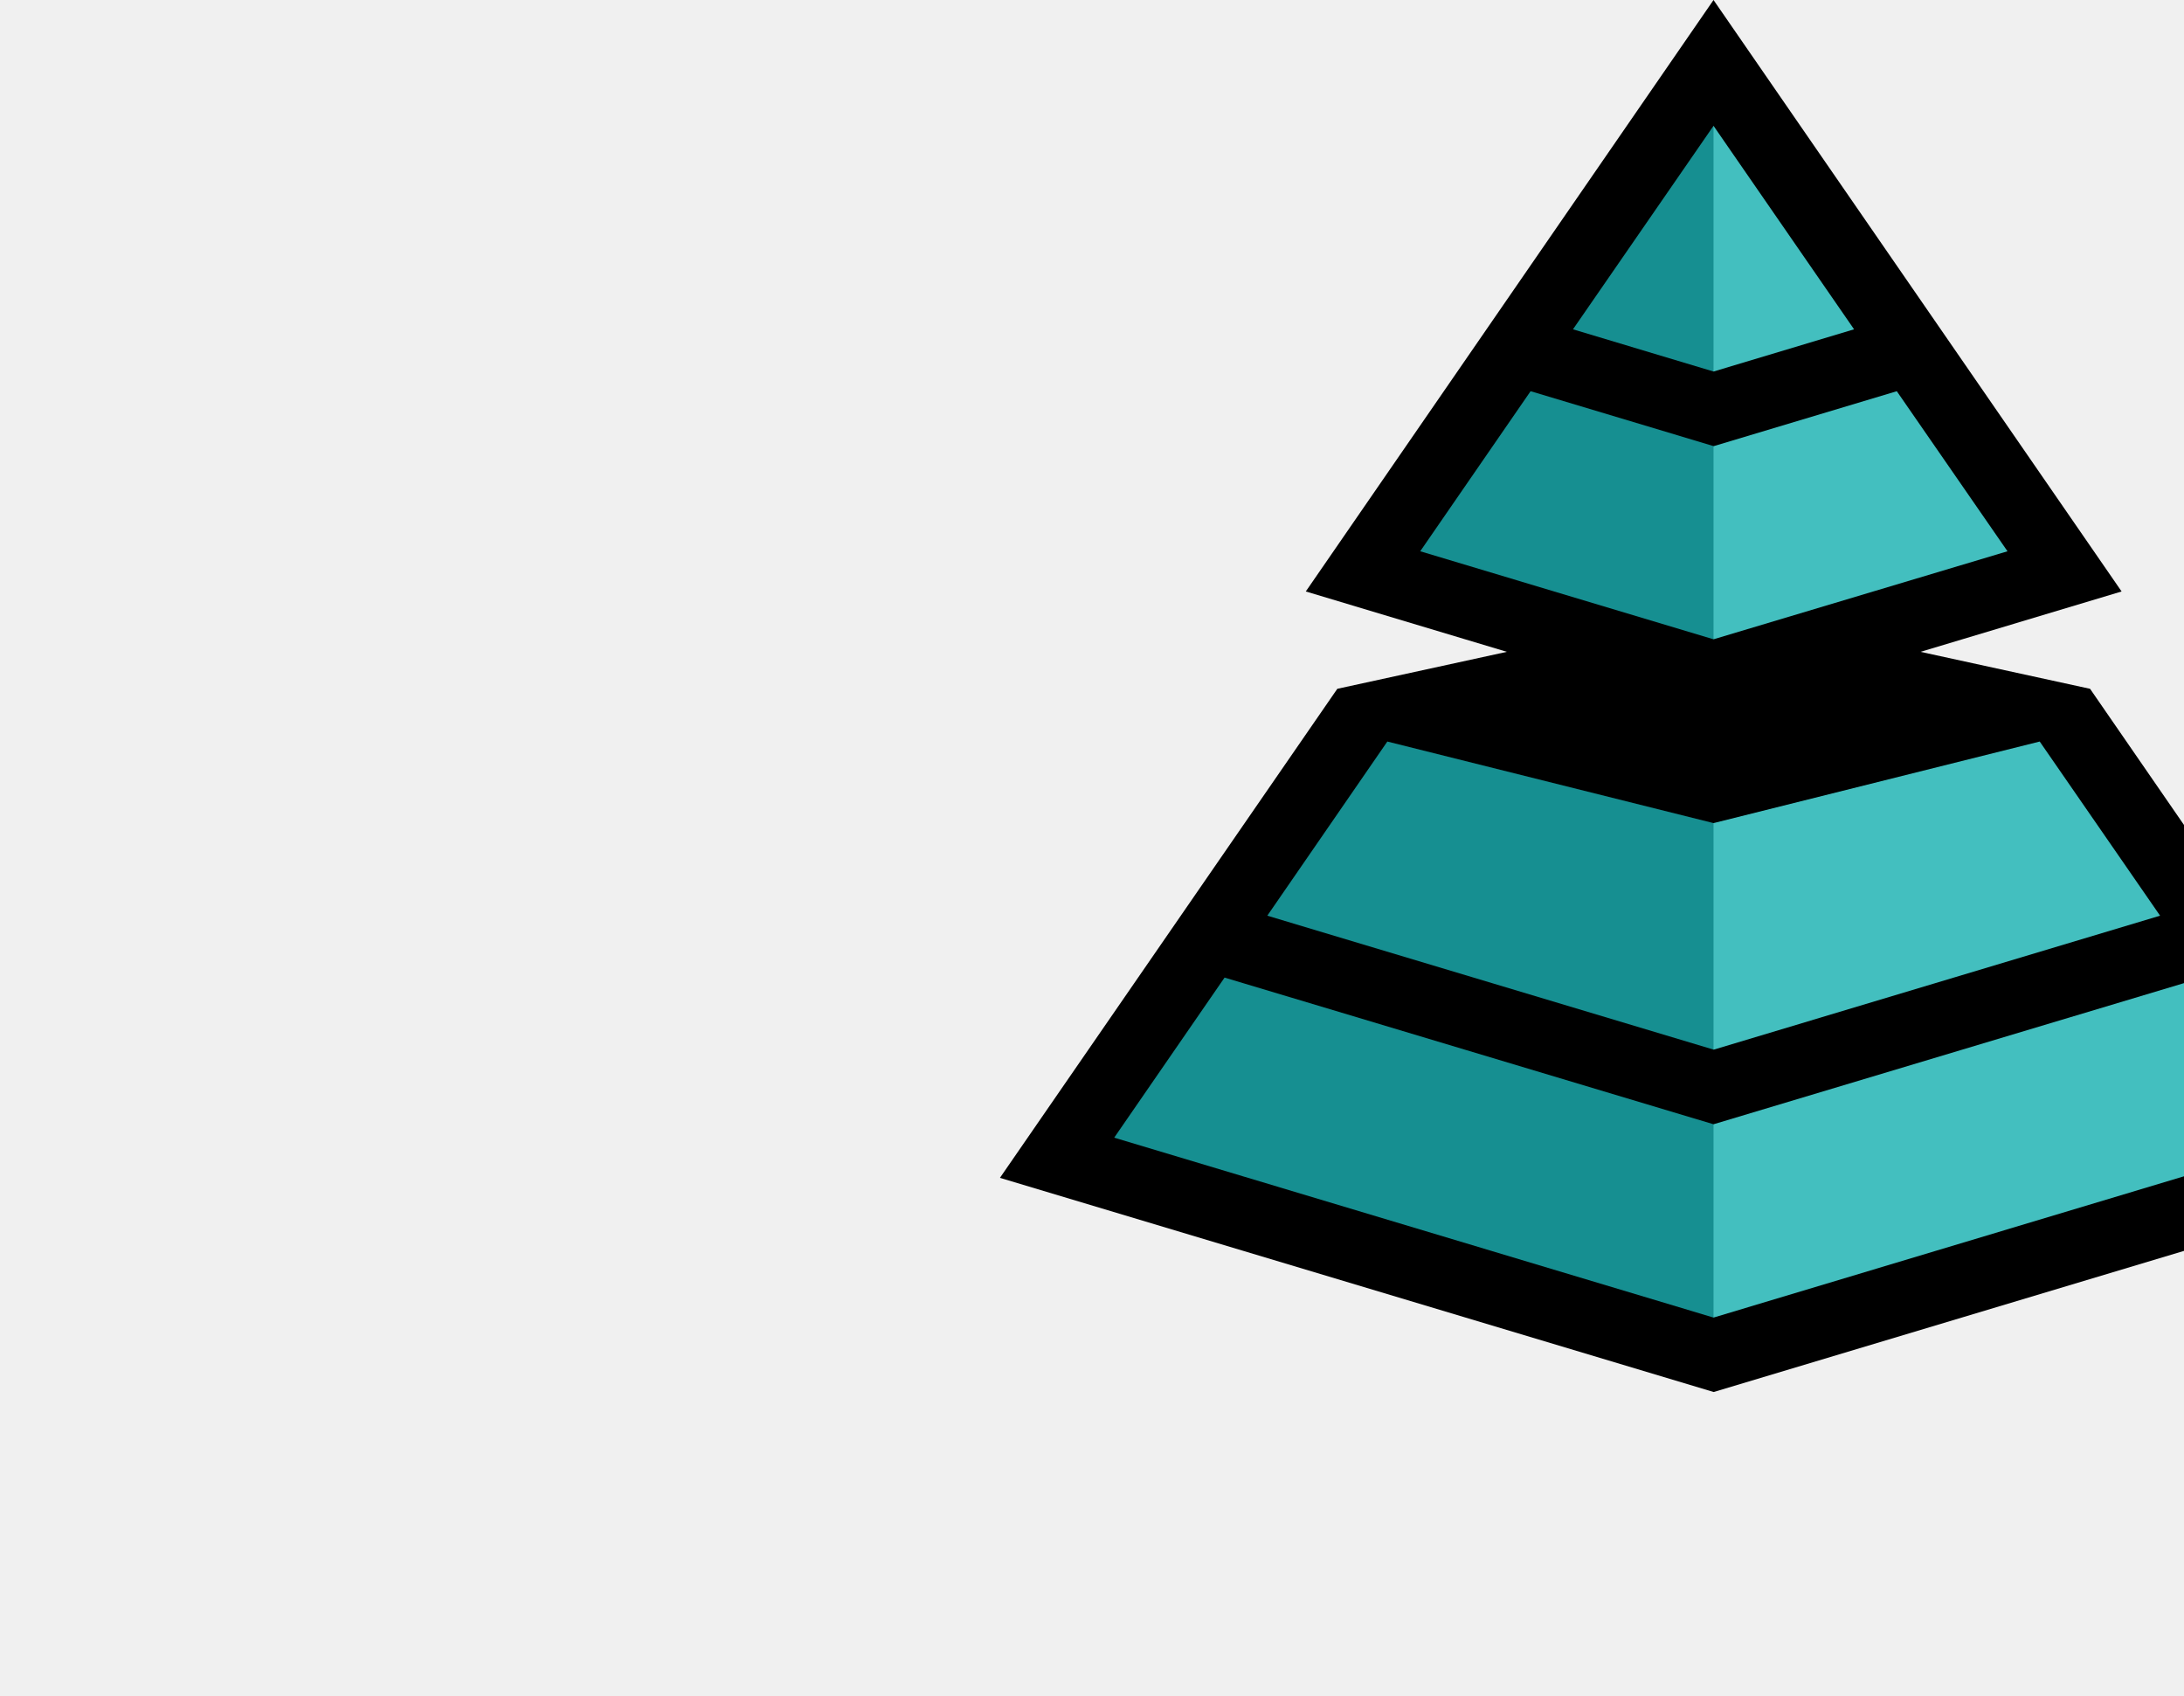
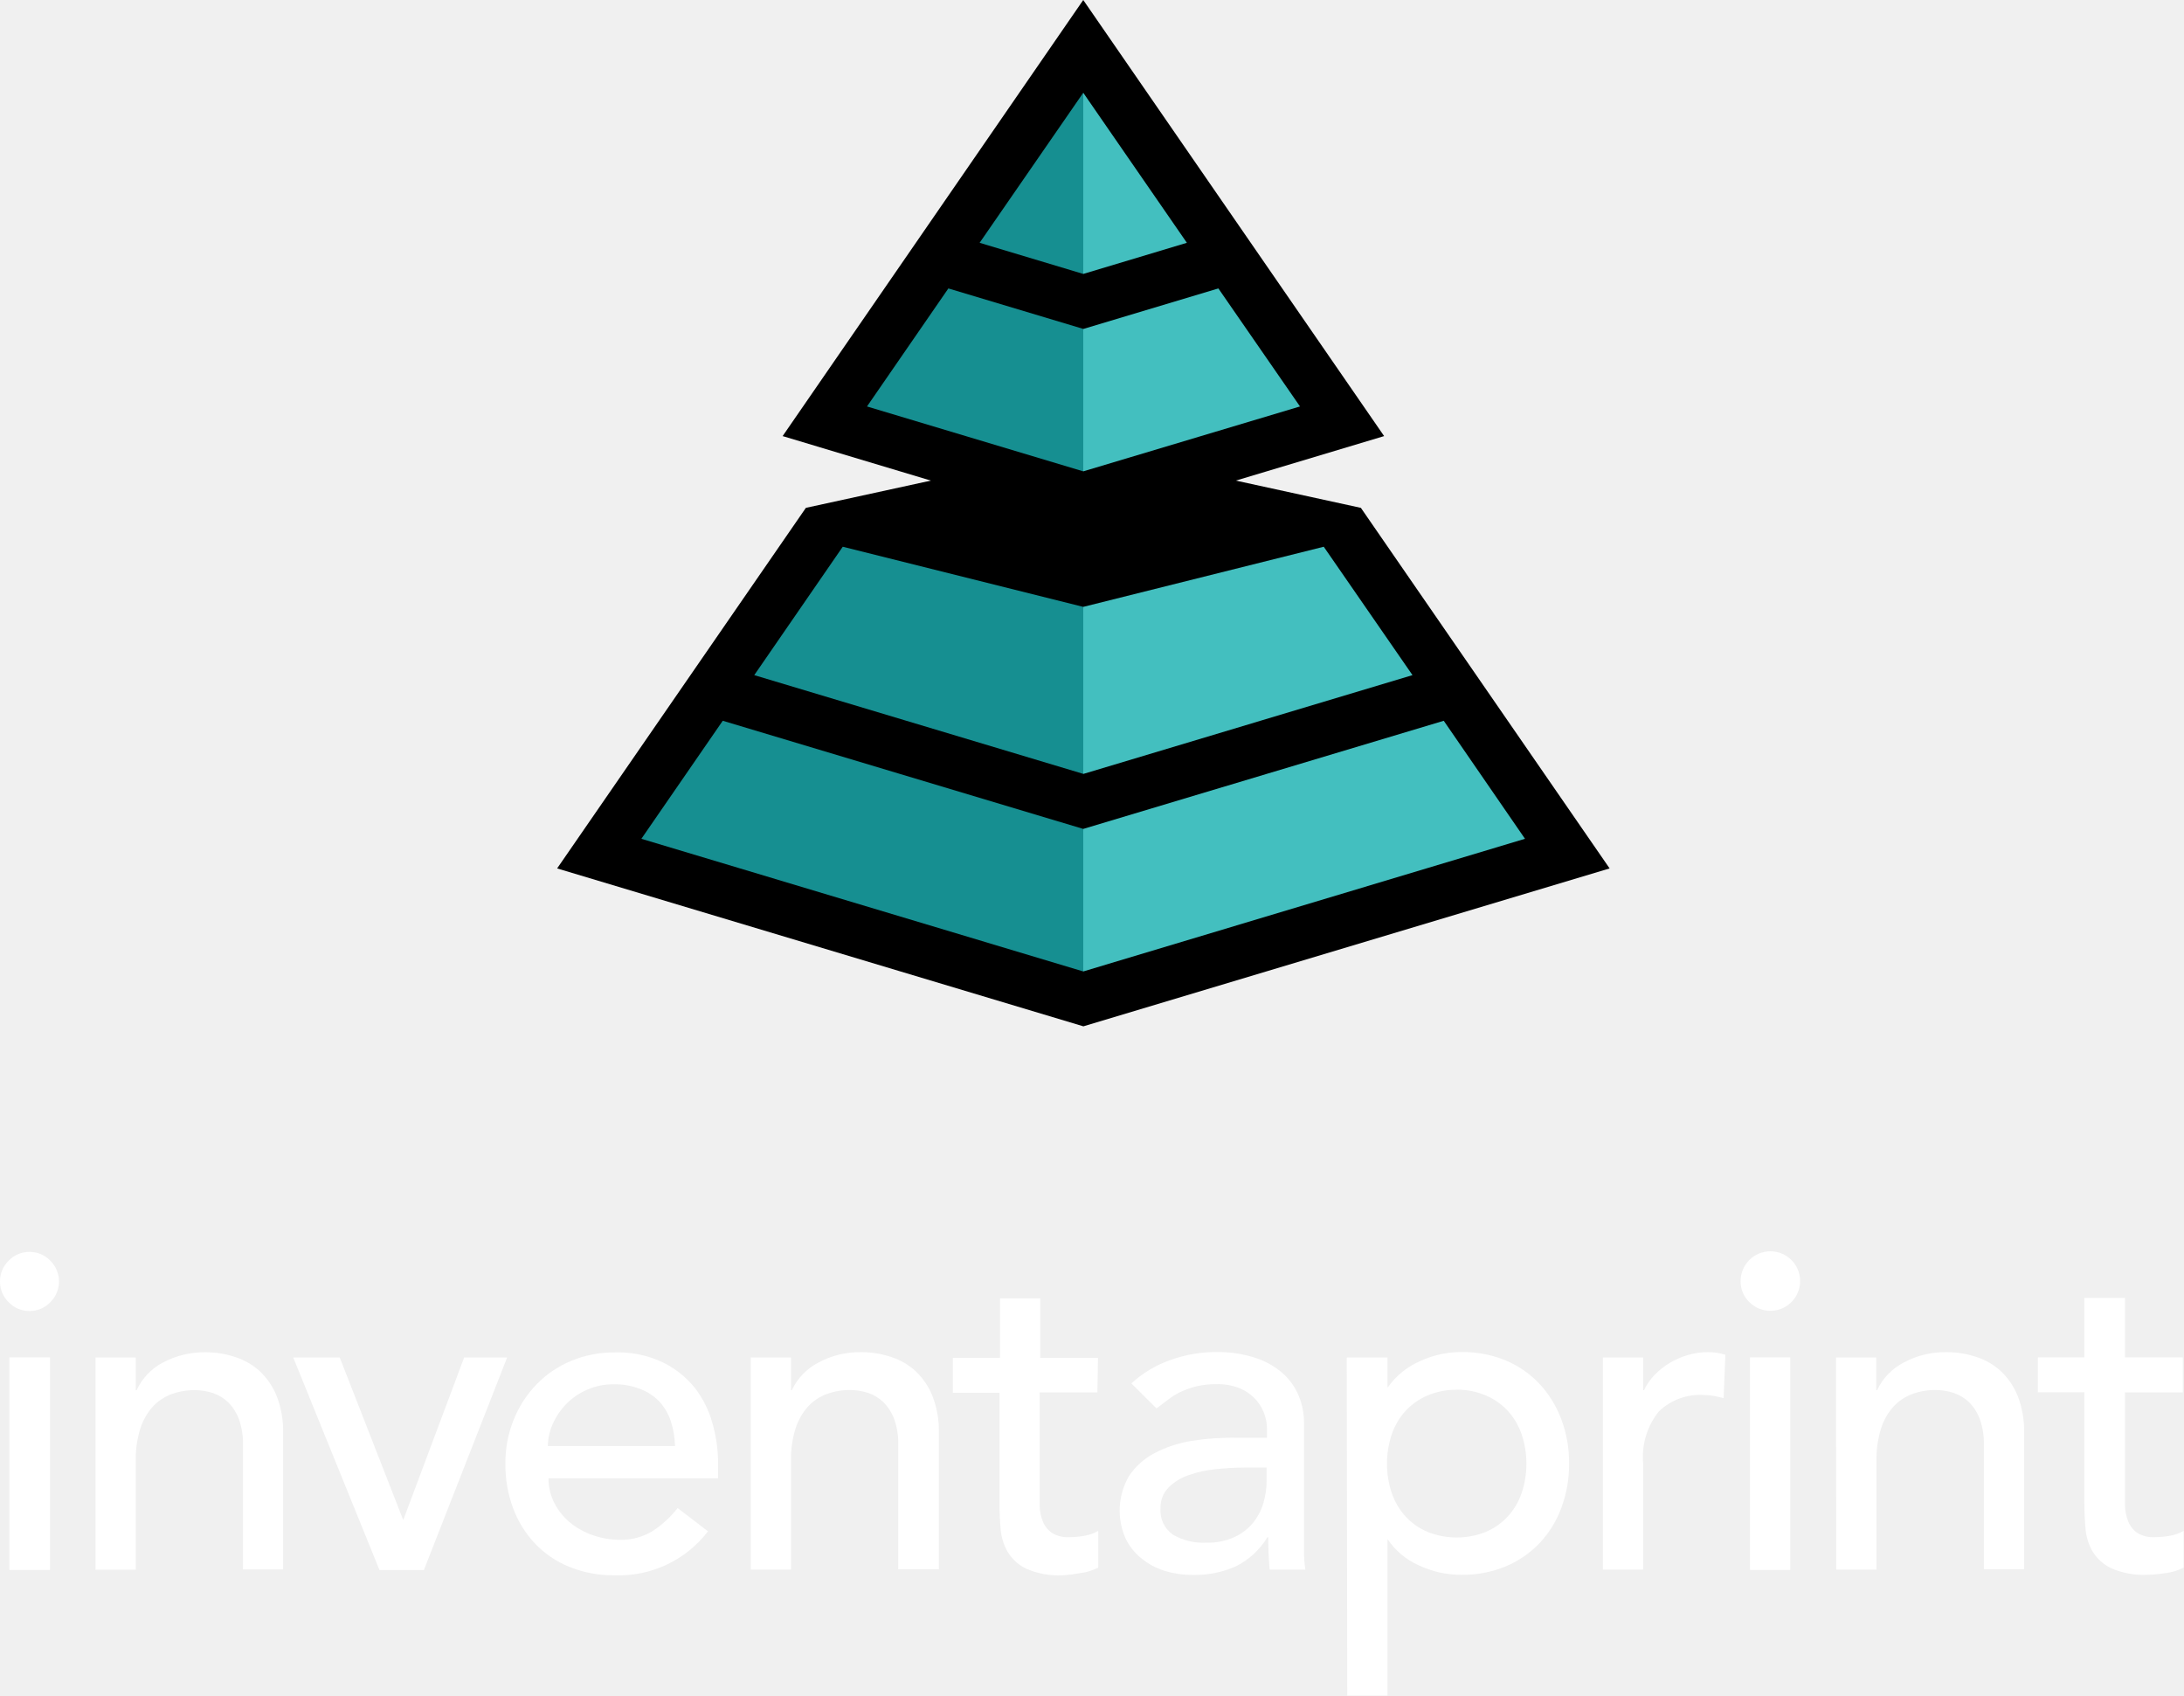
- <svg xmlns="http://www.w3.org/2000/svg" version="1.1" width="174.72" height="135.63" viewBox="0 0 100 100" overflow="hidden">
+ <svg xmlns="http://www.w3.org/2000/svg" version="1.1" width="174.72" height="135.63" viewBox="0 0 174.72 135.63" overflow="hidden">
  <g id="Layer_2">
    <g id="Layer_1-2">
      <g id="logo">
        <path d=" M 0 102.49 C -0.006 101.864 0.248 101.263 0.7 100.83 C 1.133 100.378 1.734 100.124 2.36 100.13 C 2.986 100.124 3.587 100.378 4.02 100.83 C 4.94 101.73 4.955 103.205 4.055 104.125 C 4.044 104.137 4.032 104.148 4.02 104.16 C 3.587 104.612 2.986 104.866 2.36 104.86 C 1.734 104.866 1.133 104.612 0.7 104.16 C 0.245 103.725 -0.008 103.12 -0 102.49 Z M 0.75 108.57 L 4 108.57 L 4 125.57 L 0.75 125.57 Z" fill="#FFFFFF" />
        <path d=" M 7.64 108.58 L 10.86 108.58 L 10.86 111.19 L 10.93 111.19 C 11.364 110.255 12.091 109.486 13 109 C 14.065 108.425 15.26 108.135 16.47 108.16 C 17.265 108.159 18.056 108.288 18.81 108.54 C 19.554 108.774 20.237 109.171 20.81 109.7 C 21.396 110.262 21.853 110.944 22.15 111.7 C 22.503 112.632 22.673 113.624 22.65 114.62 L 22.65 125.53 L 19.44 125.53 L 19.44 115.53 C 19.454 114.85 19.346 114.172 19.12 113.53 C 18.936 113.019 18.643 112.555 18.26 112.17 C 17.911 111.831 17.491 111.575 17.03 111.42 C 16.562 111.266 16.073 111.188 15.58 111.19 C 14.946 111.184 14.316 111.292 13.72 111.51 C 13.148 111.721 12.634 112.063 12.22 112.51 C 11.764 113.022 11.423 113.625 11.22 114.28 C 10.965 115.102 10.844 115.96 10.86 116.82 L 10.86 125.55 L 7.64 125.55 Z" fill="#FFFFFF" />
        <path d=" M 23.46 108.58 L 27.18 108.58 L 32.26 121.58 L 37.13 108.58 L 40.57 108.58 L 33.91 125.58 L 30.36 125.58 Z" fill="#FFFFFF" />
        <path d=" M 43.88 118.24 C 43.874 118.936 44.039 119.623 44.36 120.24 C 44.673 120.841 45.105 121.371 45.63 121.8 C 46.172 122.239 46.789 122.578 47.45 122.8 C 48.141 123.039 48.868 123.161 49.6 123.16 C 50.519 123.181 51.425 122.938 52.21 122.46 C 52.972 121.959 53.648 121.338 54.21 120.62 L 56.64 122.48 C 54.867 124.794 52.083 126.106 49.17 126 C 47.927 126.017 46.693 125.786 45.54 125.32 C 44.496 124.898 43.555 124.257 42.78 123.44 C 42.016 122.623 41.424 121.661 41.04 120.61 C 40.627 119.483 40.42 118.29 40.43 117.09 C 40.418 115.882 40.642 114.682 41.09 113.56 C 41.511 112.507 42.132 111.546 42.92 110.73 C 43.706 109.922 44.649 109.283 45.69 108.85 C 46.802 108.389 47.996 108.157 49.2 108.17 C 50.514 108.131 51.819 108.402 53.01 108.96 C 54.006 109.444 54.883 110.14 55.58 111 C 56.237 111.847 56.719 112.816 57 113.85 C 57.298 114.904 57.45 115.994 57.45 117.09 L 57.45 118.24 Z M 54 115.66 C 53.987 114.98 53.873 114.306 53.66 113.66 C 53.469 113.082 53.159 112.55 52.75 112.1 C 52.322 111.66 51.804 111.318 51.23 111.1 C 50.552 110.835 49.828 110.706 49.1 110.72 C 48.353 110.711 47.612 110.865 46.93 111.17 C 46.307 111.446 45.743 111.84 45.27 112.33 C 44.825 112.793 44.466 113.331 44.21 113.92 C 43.966 114.468 43.836 115.06 43.83 115.66 Z" fill="#FFFFFF" />
        <path d=" M 60.06 108.58 L 63.28 108.58 L 63.28 111.19 L 63.35 111.19 C 63.793 110.245 64.534 109.472 65.46 108.99 C 66.525 108.415 67.72 108.125 68.93 108.15 C 69.725 108.149 70.516 108.278 71.27 108.53 C 72.014 108.764 72.697 109.161 73.27 109.69 C 73.856 110.252 74.313 110.934 74.61 111.69 C 74.963 112.622 75.133 113.614 75.11 114.61 L 75.11 125.52 L 71.86 125.52 L 71.86 115.52 C 71.874 114.84 71.766 114.162 71.54 113.52 C 71.356 113.009 71.063 112.545 70.68 112.16 C 70.331 111.821 69.911 111.565 69.45 111.41 C 68.982 111.256 68.493 111.178 68 111.18 C 67.366 111.174 66.736 111.282 66.14 111.5 C 65.568 111.711 65.054 112.053 64.64 112.5 C 64.184 113.012 63.843 113.615 63.64 114.27 C 63.385 115.092 63.264 115.95 63.28 116.81 L 63.28 125.54 L 60.06 125.54 Z" fill="#FFFFFF" />
        <path d=" M 87.79 111.37 L 83.17 111.37 L 83.17 119.06 C 83.17 119.54 83.17 120.01 83.17 120.47 C 83.186 120.899 83.278 121.322 83.44 121.72 C 83.588 122.08 83.838 122.39 84.16 122.61 C 84.585 122.863 85.076 122.982 85.57 122.95 C 85.966 122.947 86.361 122.911 86.75 122.84 C 87.14 122.775 87.515 122.643 87.86 122.45 L 87.86 125.38 C 87.396 125.621 86.89 125.774 86.37 125.83 C 85.917 125.915 85.46 125.972 85 126 C 84.013 126.049 83.028 125.871 82.12 125.48 C 81.501 125.188 80.979 124.723 80.62 124.14 C 80.295 123.577 80.1 122.948 80.05 122.3 C 79.99 121.633 79.96 120.947 79.96 120.24 L 79.96 111.4 L 76.23 111.4 L 76.23 108.61 L 80 108.61 L 80 103.85 L 83.22 103.85 L 83.22 108.61 L 87.84 108.61 Z" fill="#FFFFFF" />
        <path d=" M 90.51 110.65 C 91.42 109.814 92.492 109.174 93.66 108.77 C 94.809 108.359 96.02 108.146 97.24 108.14 C 98.325 108.119 99.407 108.278 100.44 108.61 C 101.251 108.872 102 109.297 102.64 109.86 C 103.195 110.359 103.629 110.978 103.91 111.67 C 104.183 112.347 104.323 113.07 104.32 113.8 L 104.32 122.46 C 104.32 123.053 104.32 123.603 104.32 124.11 C 104.32 124.617 104.357 125.093 104.43 125.54 L 101.57 125.54 C 101.497 124.68 101.46 123.82 101.46 122.96 L 101.39 122.96 C 100.782 123.963 99.901 124.771 98.85 125.29 C 97.78 125.762 96.619 125.995 95.45 125.97 C 94.688 125.974 93.93 125.866 93.2 125.65 C 92.514 125.443 91.875 125.103 91.32 124.65 C 90.783 124.222 90.349 123.678 90.05 123.06 C 89.33 121.447 89.431 119.586 90.32 118.06 C 90.827 117.301 91.514 116.679 92.32 116.25 C 93.258 115.754 94.272 115.417 95.32 115.25 C 96.537 115.057 97.768 114.973 99 115 L 101.36 115 L 101.36 114.28 C 101.358 113.838 101.273 113.401 101.11 112.99 C 100.94 112.557 100.685 112.163 100.36 111.83 C 100.005 111.472 99.58 111.193 99.11 111.01 C 98.538 110.796 97.93 110.694 97.32 110.71 C 96.771 110.702 96.224 110.763 95.69 110.89 C 95.254 111.001 94.829 111.151 94.42 111.34 C 94.065 111.514 93.73 111.725 93.42 111.97 L 92.52 112.65 Z M 99.6 117.38 C 98.818 117.383 98.037 117.426 97.26 117.51 C 96.516 117.581 95.784 117.742 95.08 117.99 C 94.474 118.196 93.923 118.538 93.47 118.99 C 93.045 119.432 92.817 120.027 92.84 120.64 C 92.771 121.472 93.153 122.276 93.84 122.75 C 94.649 123.218 95.577 123.441 96.51 123.39 C 97.284 123.41 98.053 123.257 98.76 122.94 C 99.341 122.672 99.854 122.275 100.26 121.78 C 100.637 121.31 100.915 120.769 101.08 120.19 C 101.244 119.625 101.328 119.039 101.33 118.45 L 101.33 117.38 Z" fill="#FFFFFF" />
        <path d=" M 107.74 108.58 L 111 108.58 L 111 111 L 111 111 C 111.643 110.075 112.529 109.345 113.56 108.89 C 114.608 108.397 115.752 108.141 116.91 108.14 C 118.131 108.123 119.342 108.354 120.47 108.82 C 121.501 109.253 122.428 109.901 123.19 110.72 C 123.947 111.544 124.535 112.509 124.92 113.56 C 125.332 114.677 125.539 115.859 125.53 117.05 C 125.54 118.25 125.333 119.443 124.92 120.57 C 124.539 121.62 123.951 122.582 123.19 123.4 C 122.424 124.209 121.498 124.85 120.47 125.28 C 119.342 125.746 118.13 125.977 116.91 125.96 C 115.723 125.965 114.551 125.702 113.48 125.19 C 112.474 124.74 111.614 124.015 111 123.1 L 111 123.1 L 111 135.62 L 107.78 135.62 Z M 116.54 111.16 C 115.741 111.148 114.948 111.302 114.21 111.61 C 113.548 111.89 112.952 112.306 112.46 112.83 C 111.967 113.368 111.59 114.001 111.35 114.69 C 110.825 116.233 110.825 117.907 111.35 119.45 C 111.59 120.139 111.967 120.772 112.46 121.31 C 112.951 121.835 113.547 122.251 114.21 122.53 C 115.703 123.125 117.367 123.125 118.86 122.53 C 119.522 122.25 120.119 121.835 120.61 121.31 C 121.103 120.772 121.48 120.139 121.72 119.45 C 122.245 117.907 122.245 116.233 121.72 114.69 C 121.48 114.001 121.103 113.368 120.61 112.83 C 120.118 112.306 119.522 111.89 118.86 111.61 C 118.126 111.3 117.337 111.143 116.54 111.15 Z" fill="#FFFFFF" />
        <path d=" M 128.23 108.58 L 131.45 108.58 L 131.45 111.19 L 131.52 111.19 C 131.737 110.736 132.028 110.32 132.38 109.96 C 132.736 109.592 133.14 109.272 133.58 109.01 C 134.035 108.74 134.522 108.529 135.03 108.38 C 135.54 108.228 136.068 108.151 136.6 108.15 C 137.085 108.143 137.568 108.214 138.03 108.36 L 137.89 111.83 C 137.63 111.757 137.367 111.697 137.1 111.65 C 136.839 111.603 136.575 111.58 136.31 111.58 C 134.974 111.49 133.663 111.97 132.7 112.9 C 131.771 114.063 131.324 115.537 131.45 117.02 L 131.45 125.54 L 128.23 125.54 Z" fill="#FFFFFF" />
        <path d=" M 139.25 102.49 C 139.236 101.176 140.29 100.099 141.604 100.084 C 142.918 100.07 143.995 101.124 144.01 102.438 C 144.024 103.752 142.97 104.83 141.656 104.844 C 141.017 104.851 140.402 104.601 139.95 104.15 C 139.498 103.717 139.244 103.116 139.25 102.49 Z M 140 108.57 L 143.22 108.57 L 143.22 125.57 L 140 125.57 Z" fill="#FFFFFF" />
        <path d=" M 146.88 108.58 L 150.1 108.58 L 150.1 111.19 L 150.17 111.19 C 150.613 110.245 151.354 109.472 152.28 108.99 C 153.345 108.415 154.54 108.125 155.75 108.15 C 156.545 108.149 157.336 108.278 158.09 108.53 C 158.834 108.764 159.517 109.16 160.09 109.69 C 160.676 110.252 161.133 110.934 161.43 111.69 C 161.784 112.622 161.954 113.613 161.93 114.61 L 161.93 125.52 L 158.71 125.52 L 158.71 115.52 C 158.724 114.84 158.616 114.162 158.39 113.52 C 158.207 113.009 157.913 112.545 157.53 112.16 C 157.178 111.82 156.755 111.563 156.29 111.41 C 155.822 111.256 155.333 111.178 154.84 111.18 C 154.206 111.173 153.576 111.282 152.98 111.5 C 152.408 111.711 151.894 112.053 151.48 112.5 C 151.024 113.012 150.683 113.615 150.48 114.27 C 150.225 115.092 150.104 115.95 150.12 116.81 L 150.12 125.54 L 146.9 125.54 Z" fill="#FFFFFF" />
        <path d=" M 174.62 111.37 L 170 111.37 L 170 119.06 C 170 119.54 170 120.01 170 120.47 C 170.017 120.899 170.108 121.322 170.27 121.72 C 170.418 122.08 170.668 122.39 170.99 122.61 C 171.415 122.864 171.906 122.982 172.4 122.95 C 172.796 122.947 173.191 122.911 173.58 122.84 C 173.97 122.775 174.345 122.643 174.69 122.45 L 174.69 125.38 C 174.226 125.621 173.72 125.774 173.2 125.83 C 172.733 125.903 172.262 125.946 171.79 125.96 C 170.803 126.008 169.818 125.83 168.91 125.44 C 168.291 125.148 167.769 124.683 167.41 124.1 C 167.085 123.537 166.89 122.908 166.84 122.26 C 166.78 121.593 166.75 120.907 166.75 120.2 L 166.75 111.36 L 163.03 111.36 L 163.03 108.57 L 166.75 108.57 L 166.75 103.81 L 170 103.81 L 170 108.57 L 174.62 108.57 Z" fill="#FFFFFF" />
        <path d=" M 86.66 4.21 L 65.61 33.68 L 82.45 38.94 L 66.67 42.1 L 47.72 68.41 L 86.66 79.99 L 125.6 68.41 L 106.66 41.05 L 90.87 38.94 L 107.71 33.68 L 86.66 4.21 Z" fill="#43BFBF" />
        <path d=" M 86.66 4.21 L 65.61 33.68 L 82.45 38.94 L 66.67 42.1 L 47.72 68.41 L 86.66 79.99 L 86.66 4.21 Z" fill="#168F91" />
        <path d=" M 108.87 40.62 L 98.87 38.44 L 110.73 34.88 L 86.66 0 L 62.61 34.88 L 74.47 38.44 L 64.47 40.62 L 44.57 69.46 L 86.67 82.09 L 128.77 69.46 Z M 86.66 7.42 L 94.95 19.42 L 86.66 21.91 L 78.37 19.42 Z M 75.87 23.07 L 86.67 26.31 L 97.47 23.07 L 104 32.51 L 86.66 37.7 L 69.36 32.51 Z M 67.42 43.73 L 86.66 48.54 L 105.9 43.73 L 113 54 L 86.67 61.9 L 60.34 54 Z M 51.31 67.09 L 57.82 57.65 L 86.66 66.3 L 115.5 57.65 L 122 67.09 L 86.66 77.7 Z" />
      </g>
    </g>
  </g>
</svg>
